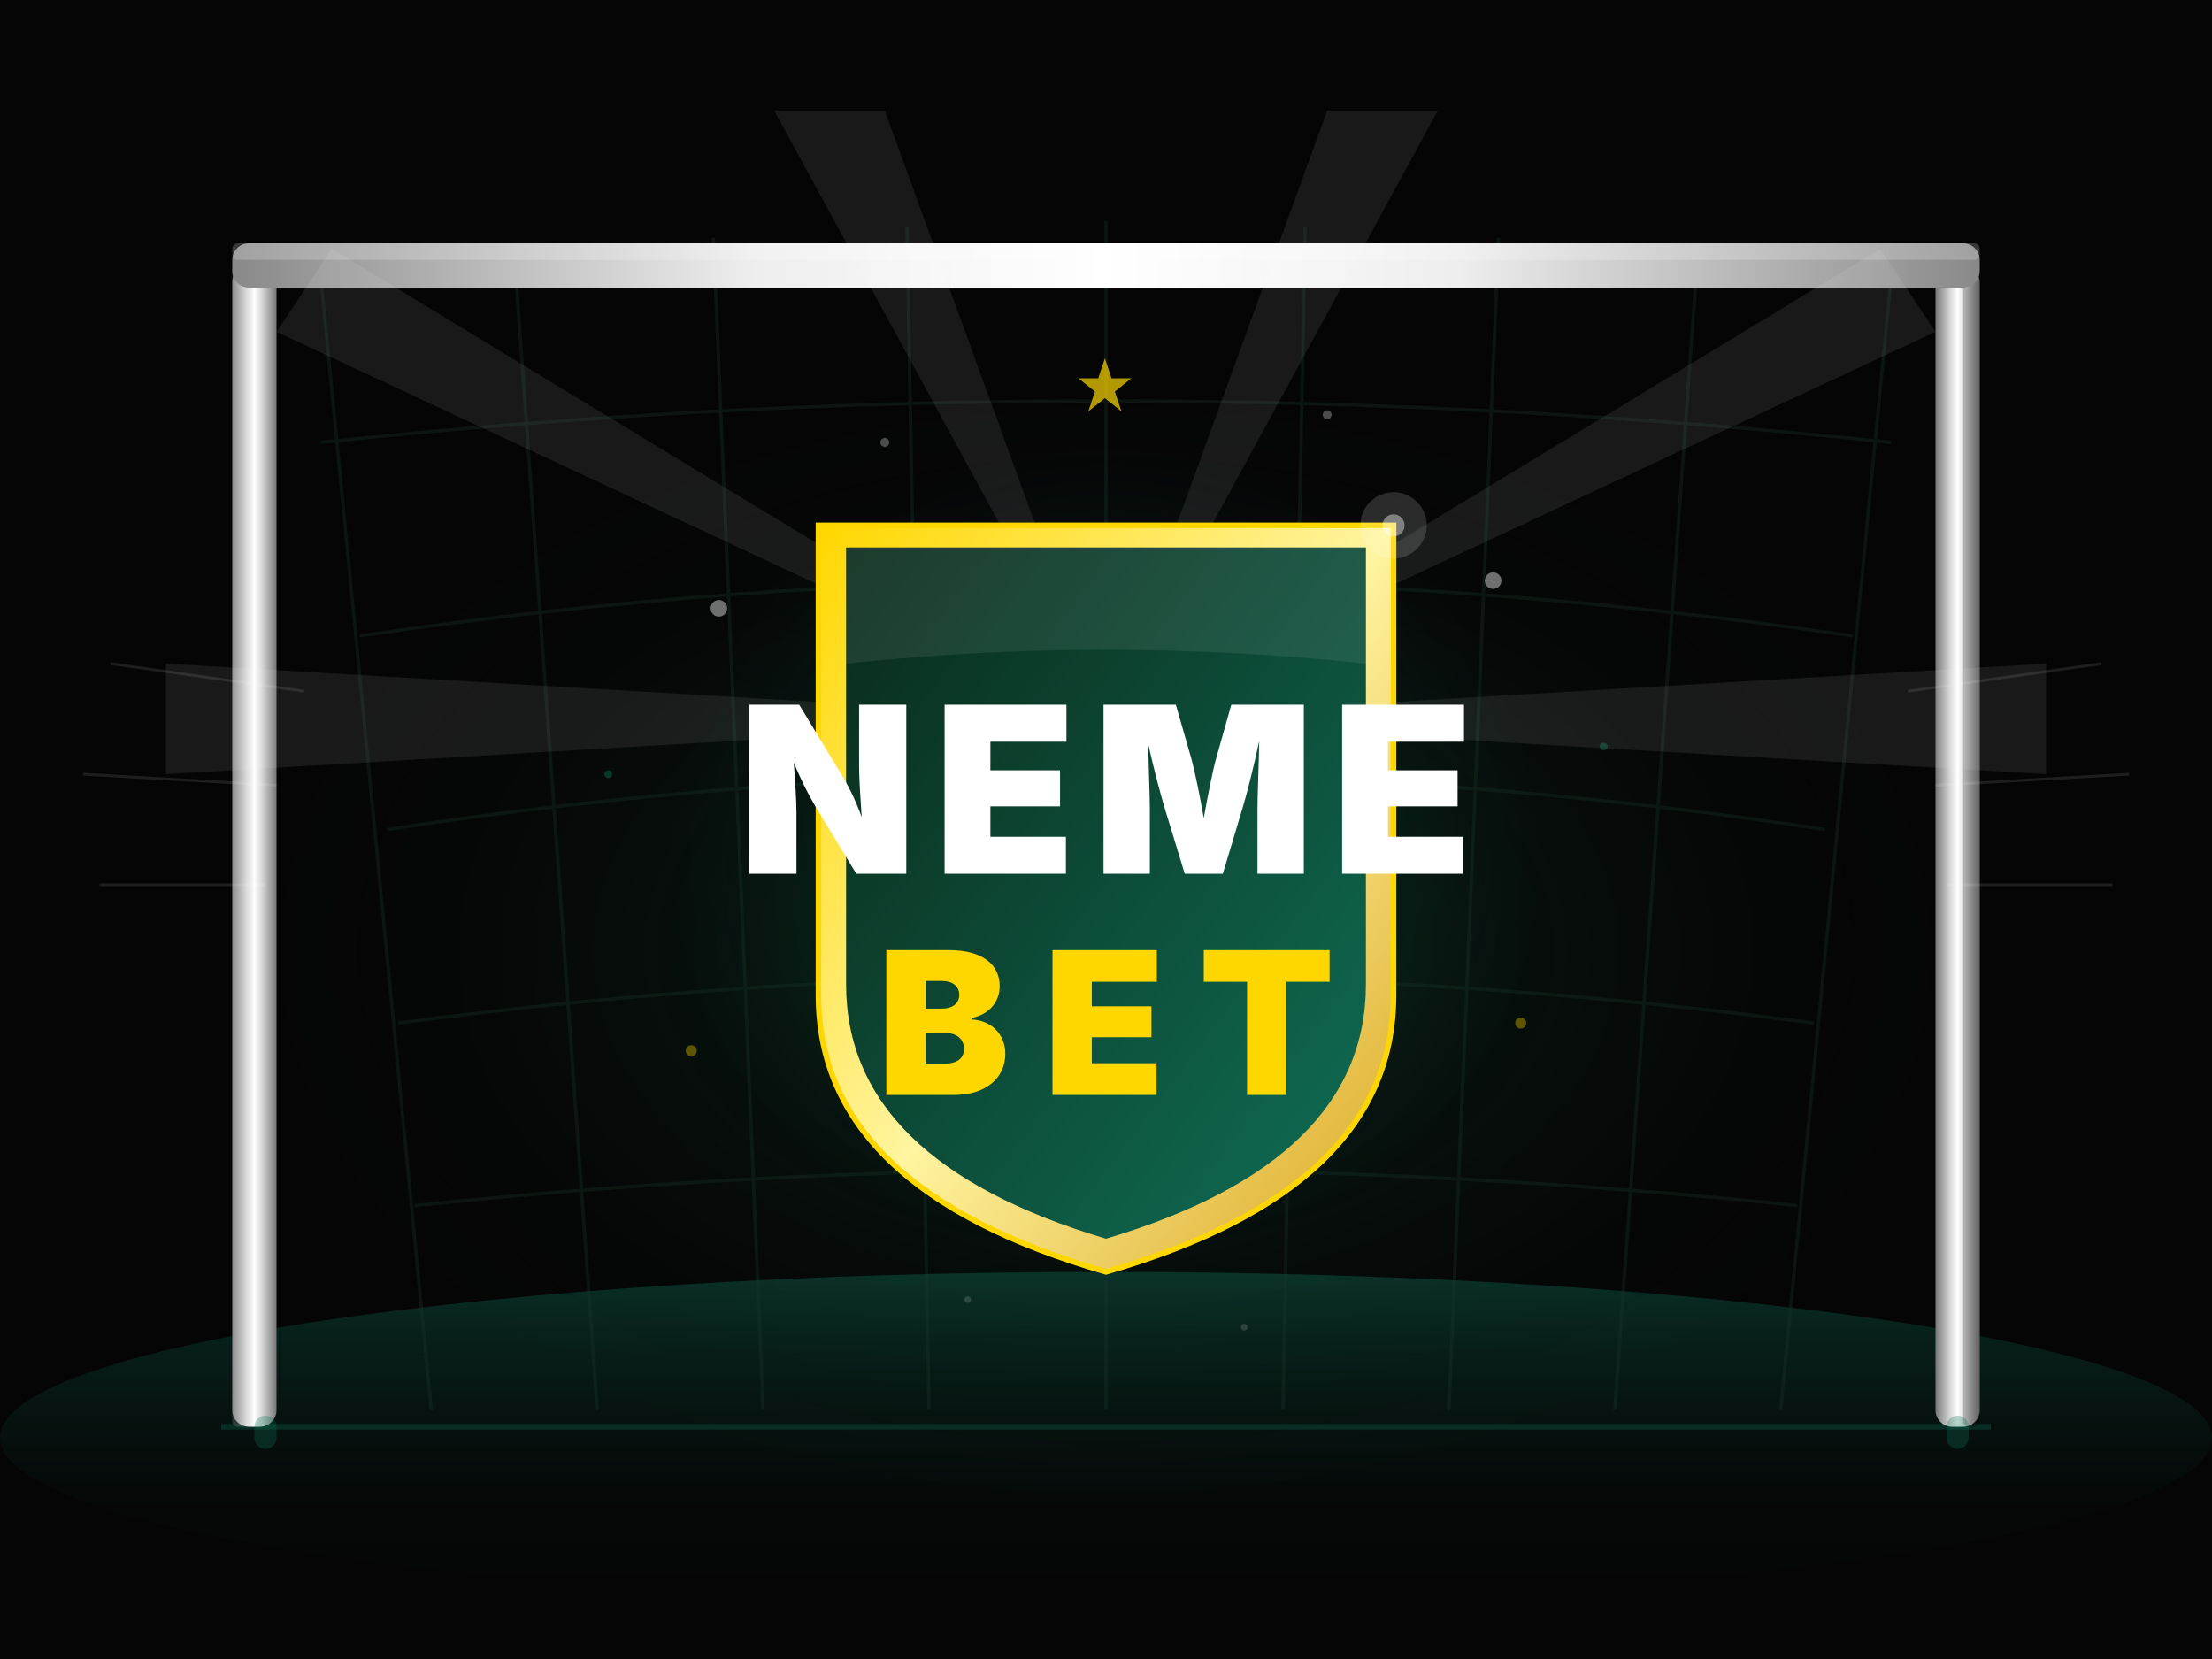
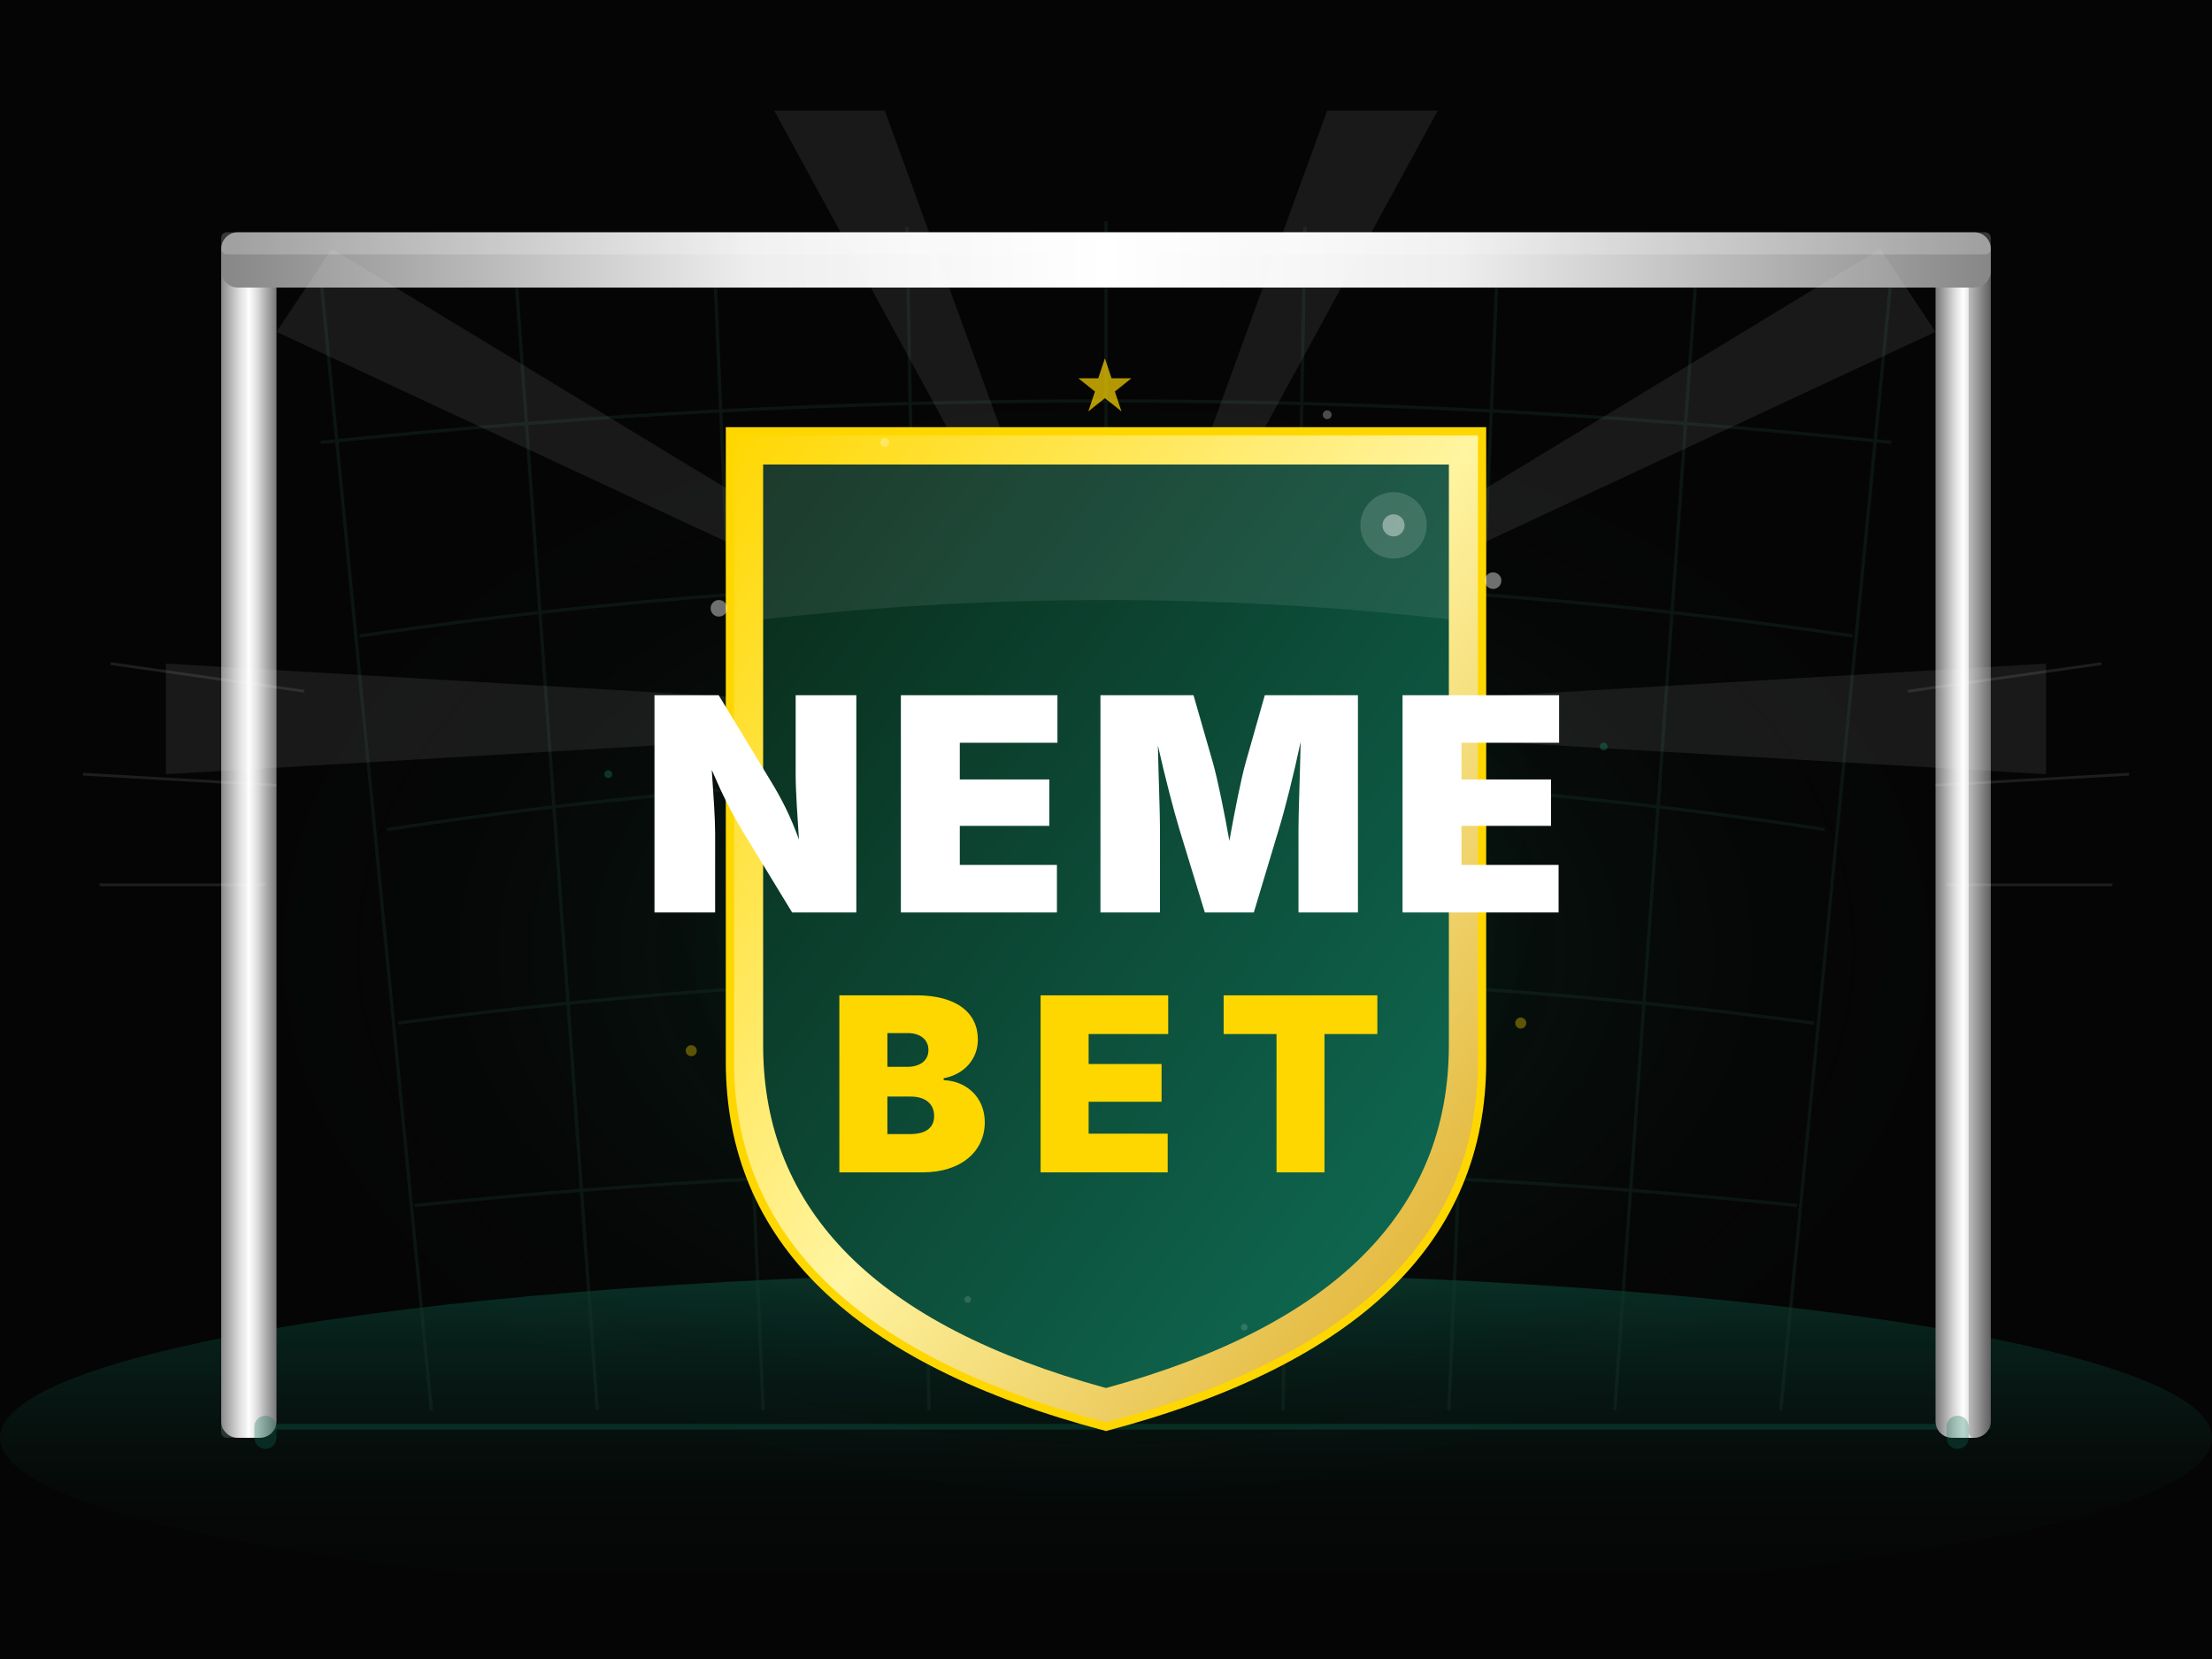
<svg xmlns="http://www.w3.org/2000/svg" viewBox="0 0 400 300">
  <defs>
    <linearGradient id="poste" x1="0" y1="0" x2="1" y2="0">
      <stop offset="0%" stop-color="#888" />
      <stop offset="30%" stop-color="#eee" />
      <stop offset="50%" stop-color="#fff" />
      <stop offset="70%" stop-color="#eee" />
      <stop offset="100%" stop-color="#888" />
    </linearGradient>
    <linearGradient id="posteV" x1="0" y1="0" x2="1" y2="0">
      <stop offset="0%" stop-color="#777" />
      <stop offset="35%" stop-color="#ddd" />
      <stop offset="50%" stop-color="#fff" />
      <stop offset="65%" stop-color="#ddd" />
      <stop offset="100%" stop-color="#777" />
    </linearGradient>
    <linearGradient id="shield" x1="0" y1="0" x2="1" y2="1">
      <stop offset="0%" stop-color="#0A2A1A" />
      <stop offset="100%" stop-color="#0F6E56" />
    </linearGradient>
    <linearGradient id="gold" x1="0" y1="0" x2="1" y2="1">
      <stop offset="0%" stop-color="#FFD700" />
      <stop offset="50%" stop-color="#FFF4A0" />
      <stop offset="100%" stop-color="#DAA520" />
    </linearGradient>
    <radialGradient id="halo" cx="50%" cy="50%" r="50%">
      <stop offset="0%" stop-color="#0F6E56" stop-opacity="0.5" />
      <stop offset="60%" stop-color="#0F6E56" stop-opacity="0.1" />
      <stop offset="100%" stop-color="#0F6E56" stop-opacity="0" />
    </radialGradient>
    <radialGradient id="bgGlow" cx="50%" cy="55%" r="45%">
      <stop offset="0%" stop-color="#0D3D2B" stop-opacity="0.6" />
      <stop offset="100%" stop-color="#050505" stop-opacity="0" />
    </radialGradient>
    <filter id="glow">
      <feGaussianBlur stdDeviation="4" result="b" />
      <feMerge>
        <feMergeNode in="b" />
        <feMergeNode in="SourceGraphic" />
      </feMerge>
    </filter>
    <filter id="glowSoft">
      <feGaussianBlur stdDeviation="6" result="b" />
      <feMerge>
        <feMergeNode in="b" />
        <feMergeNode in="SourceGraphic" />
      </feMerge>
    </filter>
    <filter id="glowStrong">
      <feGaussianBlur stdDeviation="8" result="b" />
      <feMerge>
        <feMergeNode in="b" />
        <feMergeNode in="SourceGraphic" />
      </feMerge>
    </filter>
    <linearGradient id="grass" x1="0" y1="0" x2="0" y2="1">
      <stop offset="0%" stop-color="#0F6E56" stop-opacity="0.4" />
      <stop offset="100%" stop-color="#050505" stop-opacity="0" />
    </linearGradient>
  </defs>
  <rect width="400" height="300" fill="#050505" />
  <ellipse cx="200" cy="160" rx="180" ry="120" fill="url(#bgGlow)" />
  <ellipse cx="200" cy="260" rx="200" ry="30" fill="url(#grass)" />
  <line x1="40" y1="258" x2="360" y2="258" stroke="#0F6E56" stroke-width="1" opacity="0.3" />
  <g stroke="#1a3a2a" stroke-width="0.6" opacity="0.3">
    <line x1="58" y1="50" x2="78" y2="255" />
    <line x1="93" y1="46" x2="108" y2="255" />
    <line x1="129" y1="43" x2="138" y2="255" />
    <line x1="164" y1="41" x2="168" y2="255" />
    <line x1="200" y1="40" x2="200" y2="255" />
    <line x1="236" y1="41" x2="232" y2="255" />
    <line x1="271" y1="43" x2="262" y2="255" />
    <line x1="307" y1="46" x2="292" y2="255" />
    <line x1="342" y1="50" x2="322" y2="255" />
    <path d="M58,80 Q200,65 342,80" fill="none" />
    <path d="M65,115 Q200,95 335,115" fill="none" />
    <path d="M70,150 Q200,130 330,150" fill="none" />
    <path d="M72,185 Q200,168 328,185" fill="none" />
    <path d="M75,218 Q200,205 325,218" fill="none" />
  </g>
-   <rect x="42" y="48" width="8" height="210" rx="3" fill="url(#posteV)" />
-   <rect x="42" y="48" width="3" height="210" rx="1" fill="rgba(255,255,255,0.15)" />
-   <rect x="350" y="48" width="8" height="210" rx="3" fill="url(#posteV)" />
-   <rect x="355" y="48" width="3" height="210" rx="1" fill="rgba(0,0,0,0.2)" />
-   <rect x="42" y="44" width="316" height="8" rx="3" fill="url(#poste)" />
-   <rect x="42" y="44" width="316" height="3" rx="1" fill="rgba(255,255,255,0.2)" />
+   <rect x="40" y="46" width="10" height="214" rx="3" fill="url(#posteV)" />
+   <rect x="40" y="46" width="4" height="214" rx="1" fill="rgba(255,255,255,0.15)" />
+   <rect x="350" y="46" width="10" height="214" rx="3" fill="url(#posteV)" />
+   <rect x="356" y="46" width="4" height="214" rx="1" fill="rgba(0,0,0,0.2)" />
+   <rect x="40" y="42" width="320" height="10" rx="3" fill="url(#poste)" />
+   <rect x="40" y="42" width="320" height="4" rx="1" fill="rgba(255,255,255,0.2)" />
  <rect x="46" y="256" width="4" height="6" rx="2" fill="#0F6E56" opacity="0.3" />
  <rect x="352" y="256" width="4" height="6" rx="2" fill="#0F6E56" opacity="0.3" />
  <g opacity="0.08">
    <polygon points="200,130 140,20 160,20" fill="white" />
    <polygon points="200,130 240,20 260,20" fill="white" />
    <polygon points="200,130 50,60 60,45" fill="white" />
    <polygon points="200,130 340,45 350,60" fill="white" />
    <polygon points="200,130 30,140 30,120" fill="white" />
    <polygon points="200,130 370,120 370,140" fill="white" />
  </g>
  <ellipse cx="200" cy="155" rx="80" ry="75" fill="url(#halo)" filter="glowStrong" />
  <g filter="glow">
-     <path d="M148,95 L252,95 L252,180 Q252,215 200,230 Q148,215 148,180 Z" fill="url(#gold)" stroke="#FFD700" stroke-width="1" />
-     <path d="M153,99 L247,99 L247,178 Q247,210 200,224 Q153,210 153,178 Z" fill="url(#shield)" />
-     <path d="M153,99 L247,99 L247,120 Q200,115 153,120 Z" fill="white" opacity="0.08" />
+     <path d="M132,78 L268,78 L268,192 Q268,240 200,258 Q132,240 132,192 Z" fill="url(#gold)" stroke="#FFD700" stroke-width="1.5" />
+     <path d="M138,84 L262,84 L262,189 Q262,234 200,251 Q138,234 138,189 Z" fill="url(#shield)" />
+     <path d="M138,84 L262,84 L262,112 Q200,105 138,112 Z" fill="white" opacity="0.08" />
  </g>
-   <text x="200" y="158" text-anchor="middle" font-family="system-ui,-apple-system,'Segoe UI',Impact,sans-serif" font-size="42" font-weight="900" letter-spacing="3" fill="white" filter="glow">NEME</text>
-   <text x="200" y="198" text-anchor="middle" font-family="system-ui,-apple-system,'Segoe UI',Impact,sans-serif" font-size="36" font-weight="900" letter-spacing="6" fill="#FFD700" filter="glow">BET</text>
+   <text x="200" y="165" text-anchor="middle" font-family="system-ui,-apple-system,'Segoe UI',Impact,sans-serif" font-size="54" font-weight="900" letter-spacing="3" fill="white" filter="glow">NEME</text>
+   <text x="200" y="212" text-anchor="middle" font-family="system-ui,-apple-system,'Segoe UI',Impact,sans-serif" font-size="44" font-weight="900" letter-spacing="7" fill="#FFD700" filter="glow">BET</text>
  <g fill="#FFD700" opacity="0.7">
    <polygon points="200,78 202,84 208,84 203,88 205,94 200,90 195,94 197,88 192,84 198,84" transform="scale(0.6) translate(133,30)" />
    <circle cx="130" cy="110" r="1.5" fill="white" opacity="0.6" />
    <circle cx="125" cy="190" r="1" fill="#FFD700" opacity="0.5" />
    <circle cx="270" cy="105" r="1.5" fill="white" opacity="0.6" />
    <circle cx="275" cy="185" r="1" fill="#FFD700" opacity="0.5" />
    <circle cx="160" cy="80" r="0.8" fill="white" opacity="0.4" />
    <circle cx="240" cy="75" r="0.8" fill="white" opacity="0.4" />
    <circle cx="110" cy="140" r="0.7" fill="#1AE89B" opacity="0.3" />
    <circle cx="290" cy="135" r="0.7" fill="#1AE89B" opacity="0.3" />
    <circle cx="175" cy="235" r="0.6" fill="white" opacity="0.2" />
    <circle cx="225" cy="240" r="0.6" fill="white" opacity="0.2" />
  </g>
  <g stroke="white" stroke-width="0.5" opacity="0.1">
    <line x1="20" y1="120" x2="55" y2="125" />
    <line x1="15" y1="140" x2="50" y2="142" />
    <line x1="18" y1="160" x2="48" y2="160" />
    <line x1="345" y1="125" x2="380" y2="120" />
    <line x1="350" y1="142" x2="385" y2="140" />
    <line x1="352" y1="160" x2="382" y2="160" />
  </g>
  <circle cx="252" cy="95" r="6" fill="white" opacity="0.15" filter="glowSoft" />
  <circle cx="252" cy="95" r="2" fill="white" opacity="0.4" />
</svg>
